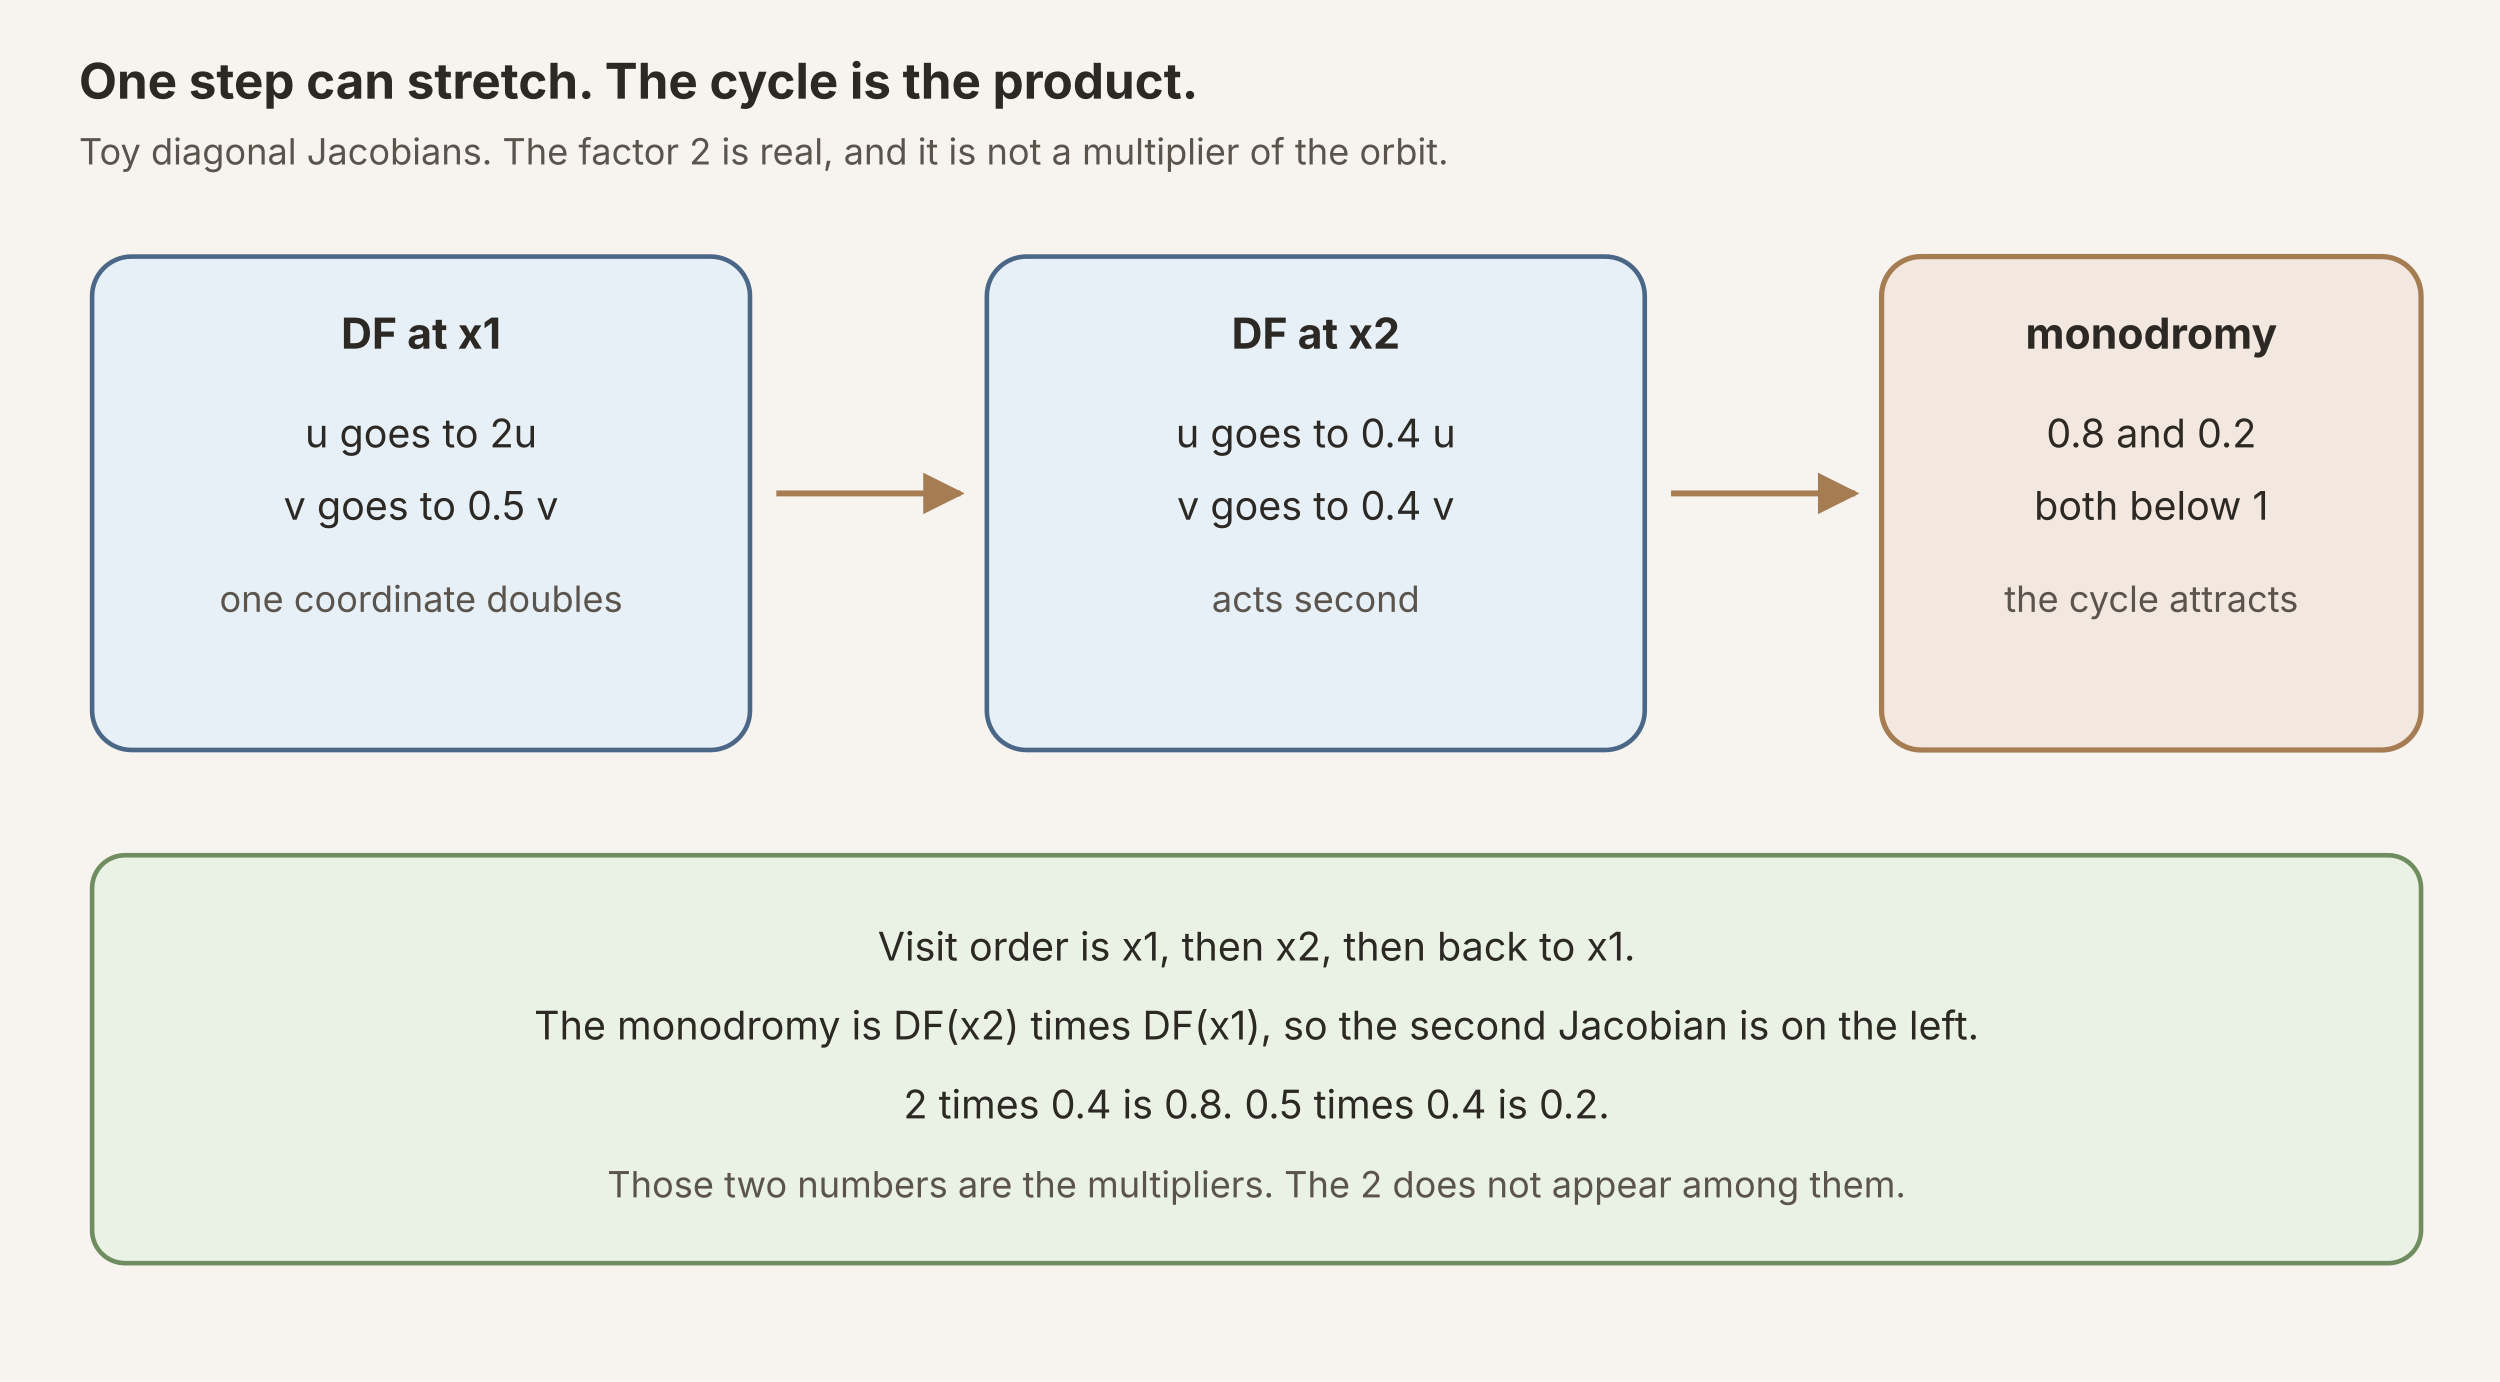
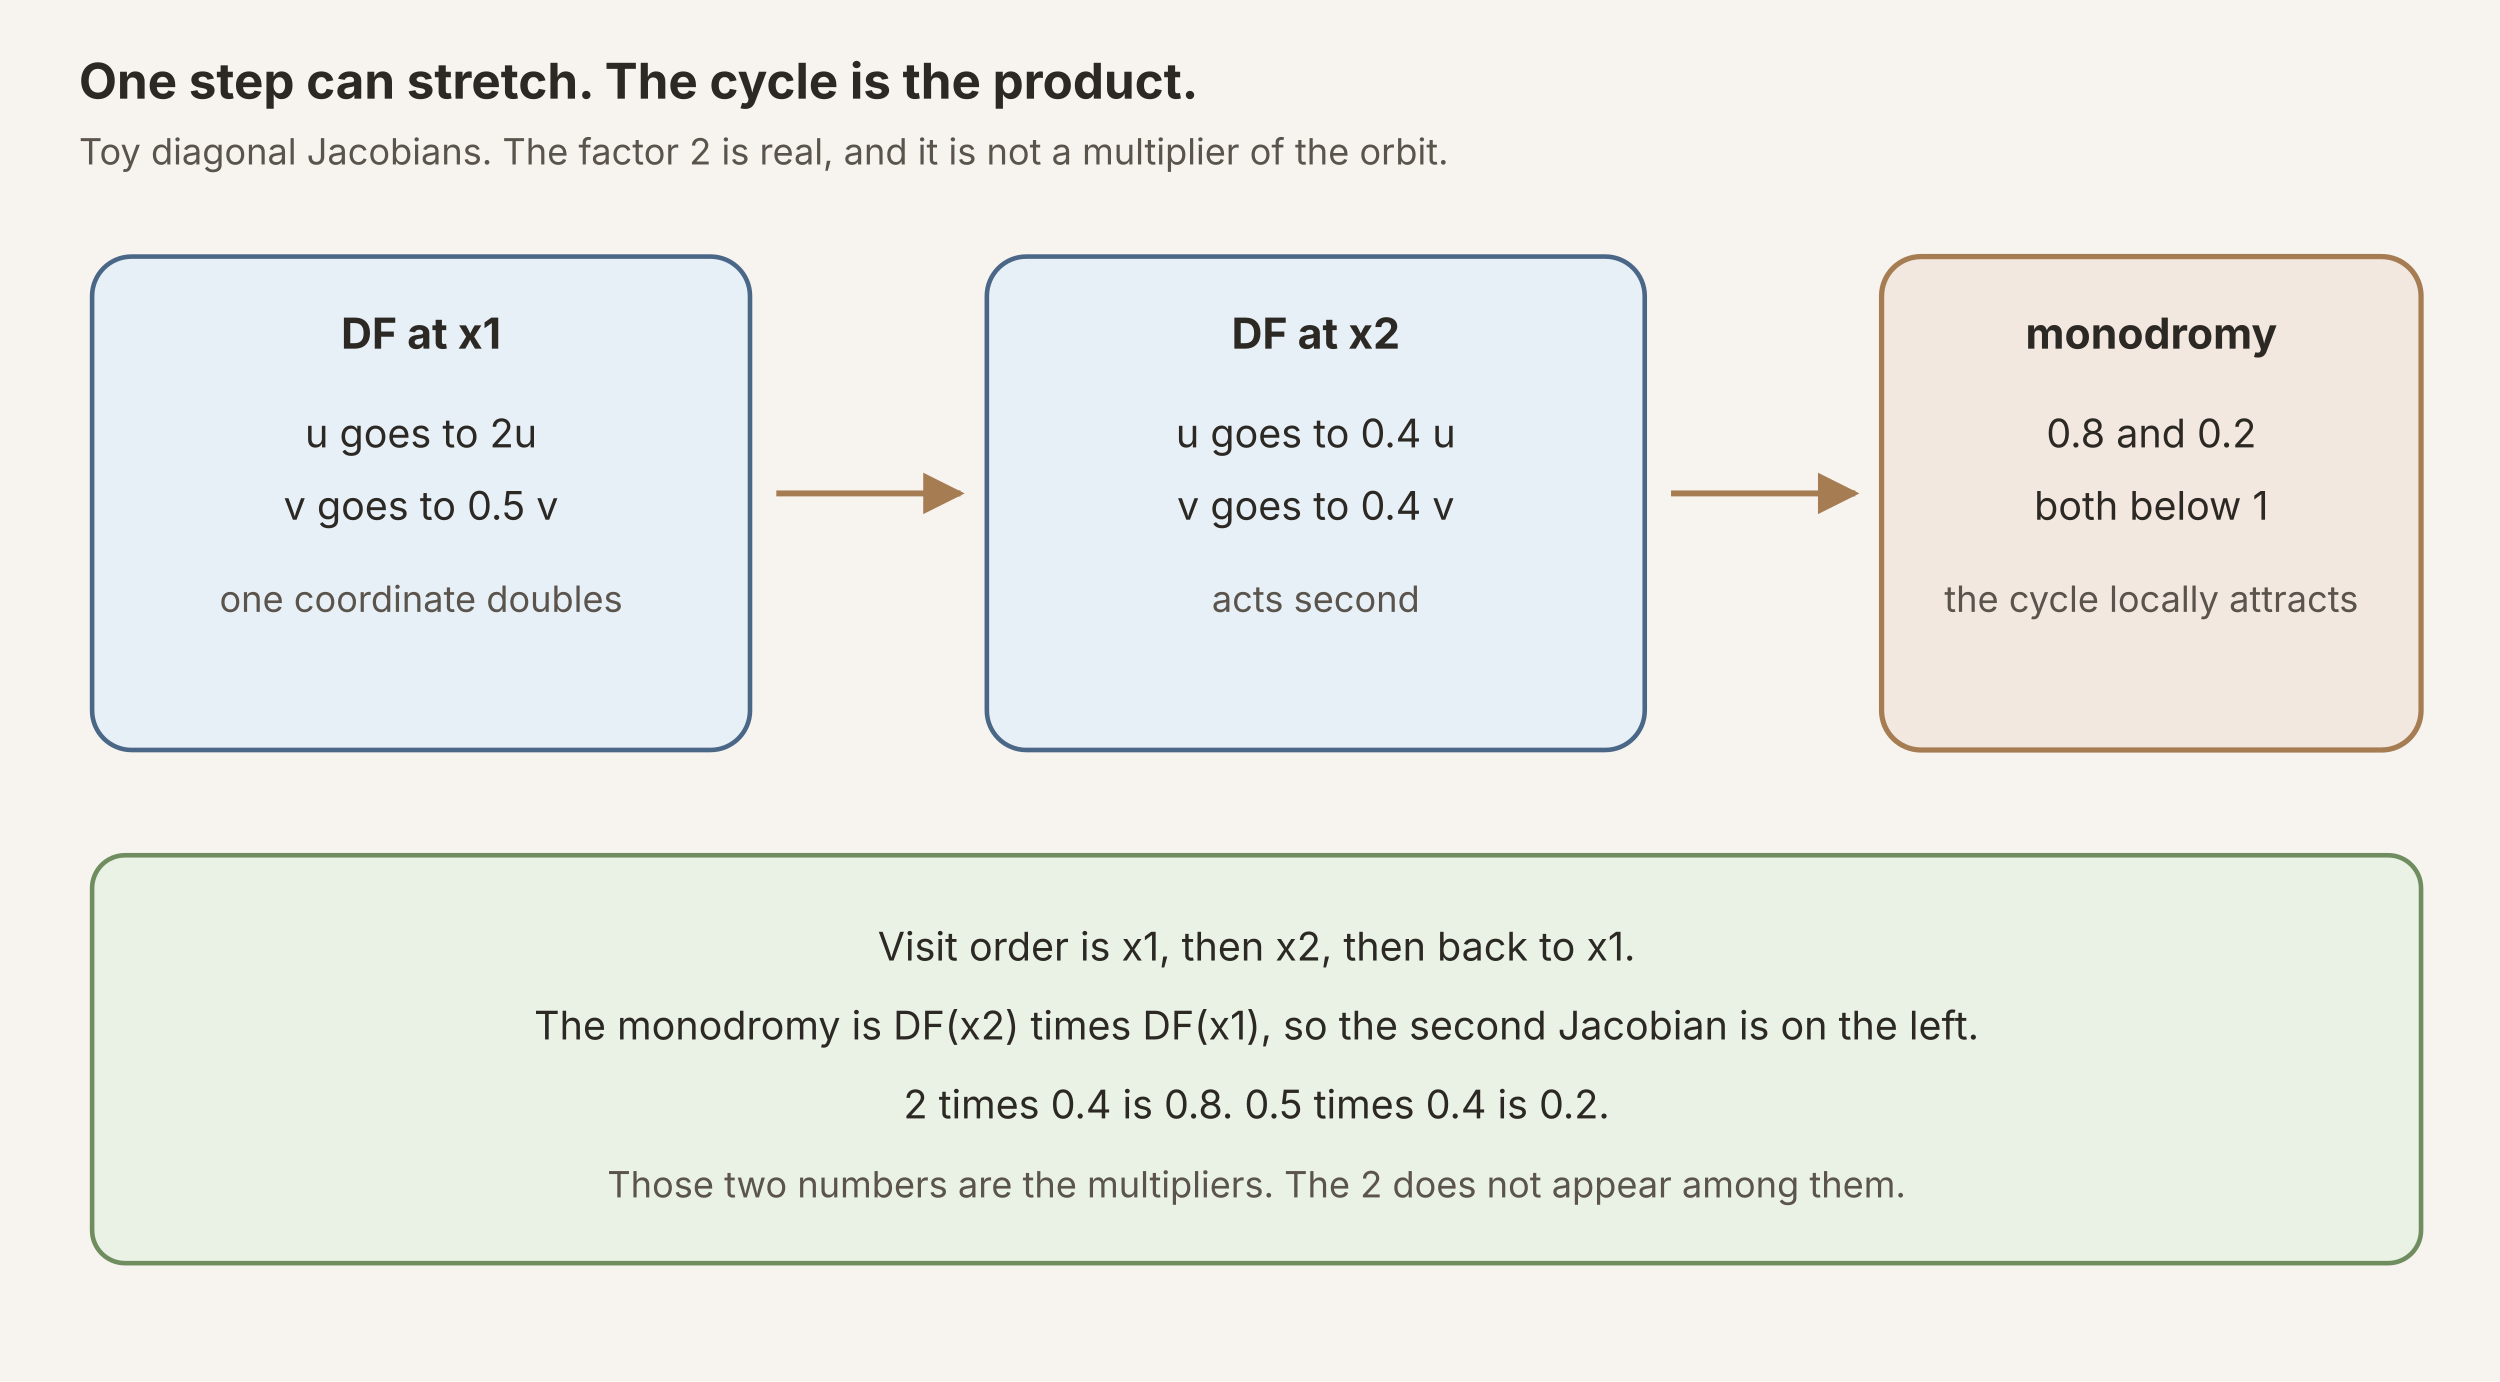
<svg xmlns="http://www.w3.org/2000/svg" width="760" height="420" viewBox="0 0 760 420" role="img" aria-labelledby="monodromyTitle monodromyDesc">
  <defs>
    <marker id="arrMono" viewBox="0 0 10 10" refX="9" refY="5" markerWidth="7" markerHeight="7" orient="auto-start-reverse">
      <path d="M0,0 L10,5 L0,10 z" fill="#A67C52" />
    </marker>
  </defs>
  <rect width="760" height="420" fill="#F7F4F0" />
  <style>
    .t{font-family:Inter,Arial,Helvetica,sans-serif;fill:#2C2924}
    .title{font-size:15px;font-weight:700}
    .h{font-size:13px;font-weight:700}
    .s{font-size:12px}
    .m{font-size:11px;fill:#5A544C}
    .card{fill:#FBF9F6;stroke:#C4B8A8;stroke-width:1.4}
    .step{fill:#E8F0F7;stroke:#4B6787;stroke-width:1.4}
    .prod{fill:#F3E8E0;stroke:#A67C52;stroke-width:1.6}
    .foot{fill:#EAF1E5;stroke:#6F8D5E;stroke-width:1.4}
    .flow{stroke:#A67C52;stroke-width:1.8;fill:none;marker-end:url(#arrMono)}
  </style>
  <text x="24" y="30" class="t title">One step can stretch. The cycle is the product.</text>
  <text x="24" y="50" class="t m">Toy diagonal Jacobians. The factor 2 is real, and it is not a multiplier of the orbit.</text>
  <rect class="step" x="28" y="78" width="200" height="150" rx="12" />
  <text x="128" y="106" text-anchor="middle" class="t h">DF at x1</text>
  <text x="128" y="136" text-anchor="middle" class="t s">u goes to 2u</text>
  <text x="128" y="158" text-anchor="middle" class="t s">v goes to 0.5 v</text>
  <text x="128" y="186" text-anchor="middle" class="t m">one coordinate doubles</text>
  <path class="flow" d="M236 150 H292" />
  <rect class="step" x="300" y="78" width="200" height="150" rx="12" />
  <text x="400" y="106" text-anchor="middle" class="t h">DF at x2</text>
  <text x="400" y="136" text-anchor="middle" class="t s">u goes to 0.4 u</text>
  <text x="400" y="158" text-anchor="middle" class="t s">v goes to 0.4 v</text>
  <text x="400" y="186" text-anchor="middle" class="t m">acts second</text>
  <path class="flow" d="M508 150 H564" />
  <rect class="prod" x="572" y="78" width="164" height="150" rx="12" />
  <text x="654" y="106" text-anchor="middle" class="t h">monodromy</text>
  <text x="654" y="136" text-anchor="middle" class="t s">0.8 and 0.2</text>
  <text x="654" y="158" text-anchor="middle" class="t s">both below 1</text>
-   <text x="654" y="186" text-anchor="middle" class="t m">the cycle attracts</text>
+   <text x="654" y="186" text-anchor="middle" class="t m">the cycle locally attracts</text>
  <rect class="foot" x="28" y="260" width="708" height="124" rx="10" />
  <text x="382" y="292" text-anchor="middle" class="t s">Visit order is x1, then x2, then back to x1.</text>
  <text x="382" y="316" text-anchor="middle" class="t s">The monodromy is DF(x2) times DF(x1), so the second Jacobian is on the left.</text>
  <text x="382" y="340" text-anchor="middle" class="t s">2 times 0.4 is 0.8. 0.5 times 0.4 is 0.2.</text>
  <text x="382" y="364" text-anchor="middle" class="t m">Those two numbers are the multipliers. The 2 does not appear among them.</text>
</svg>
